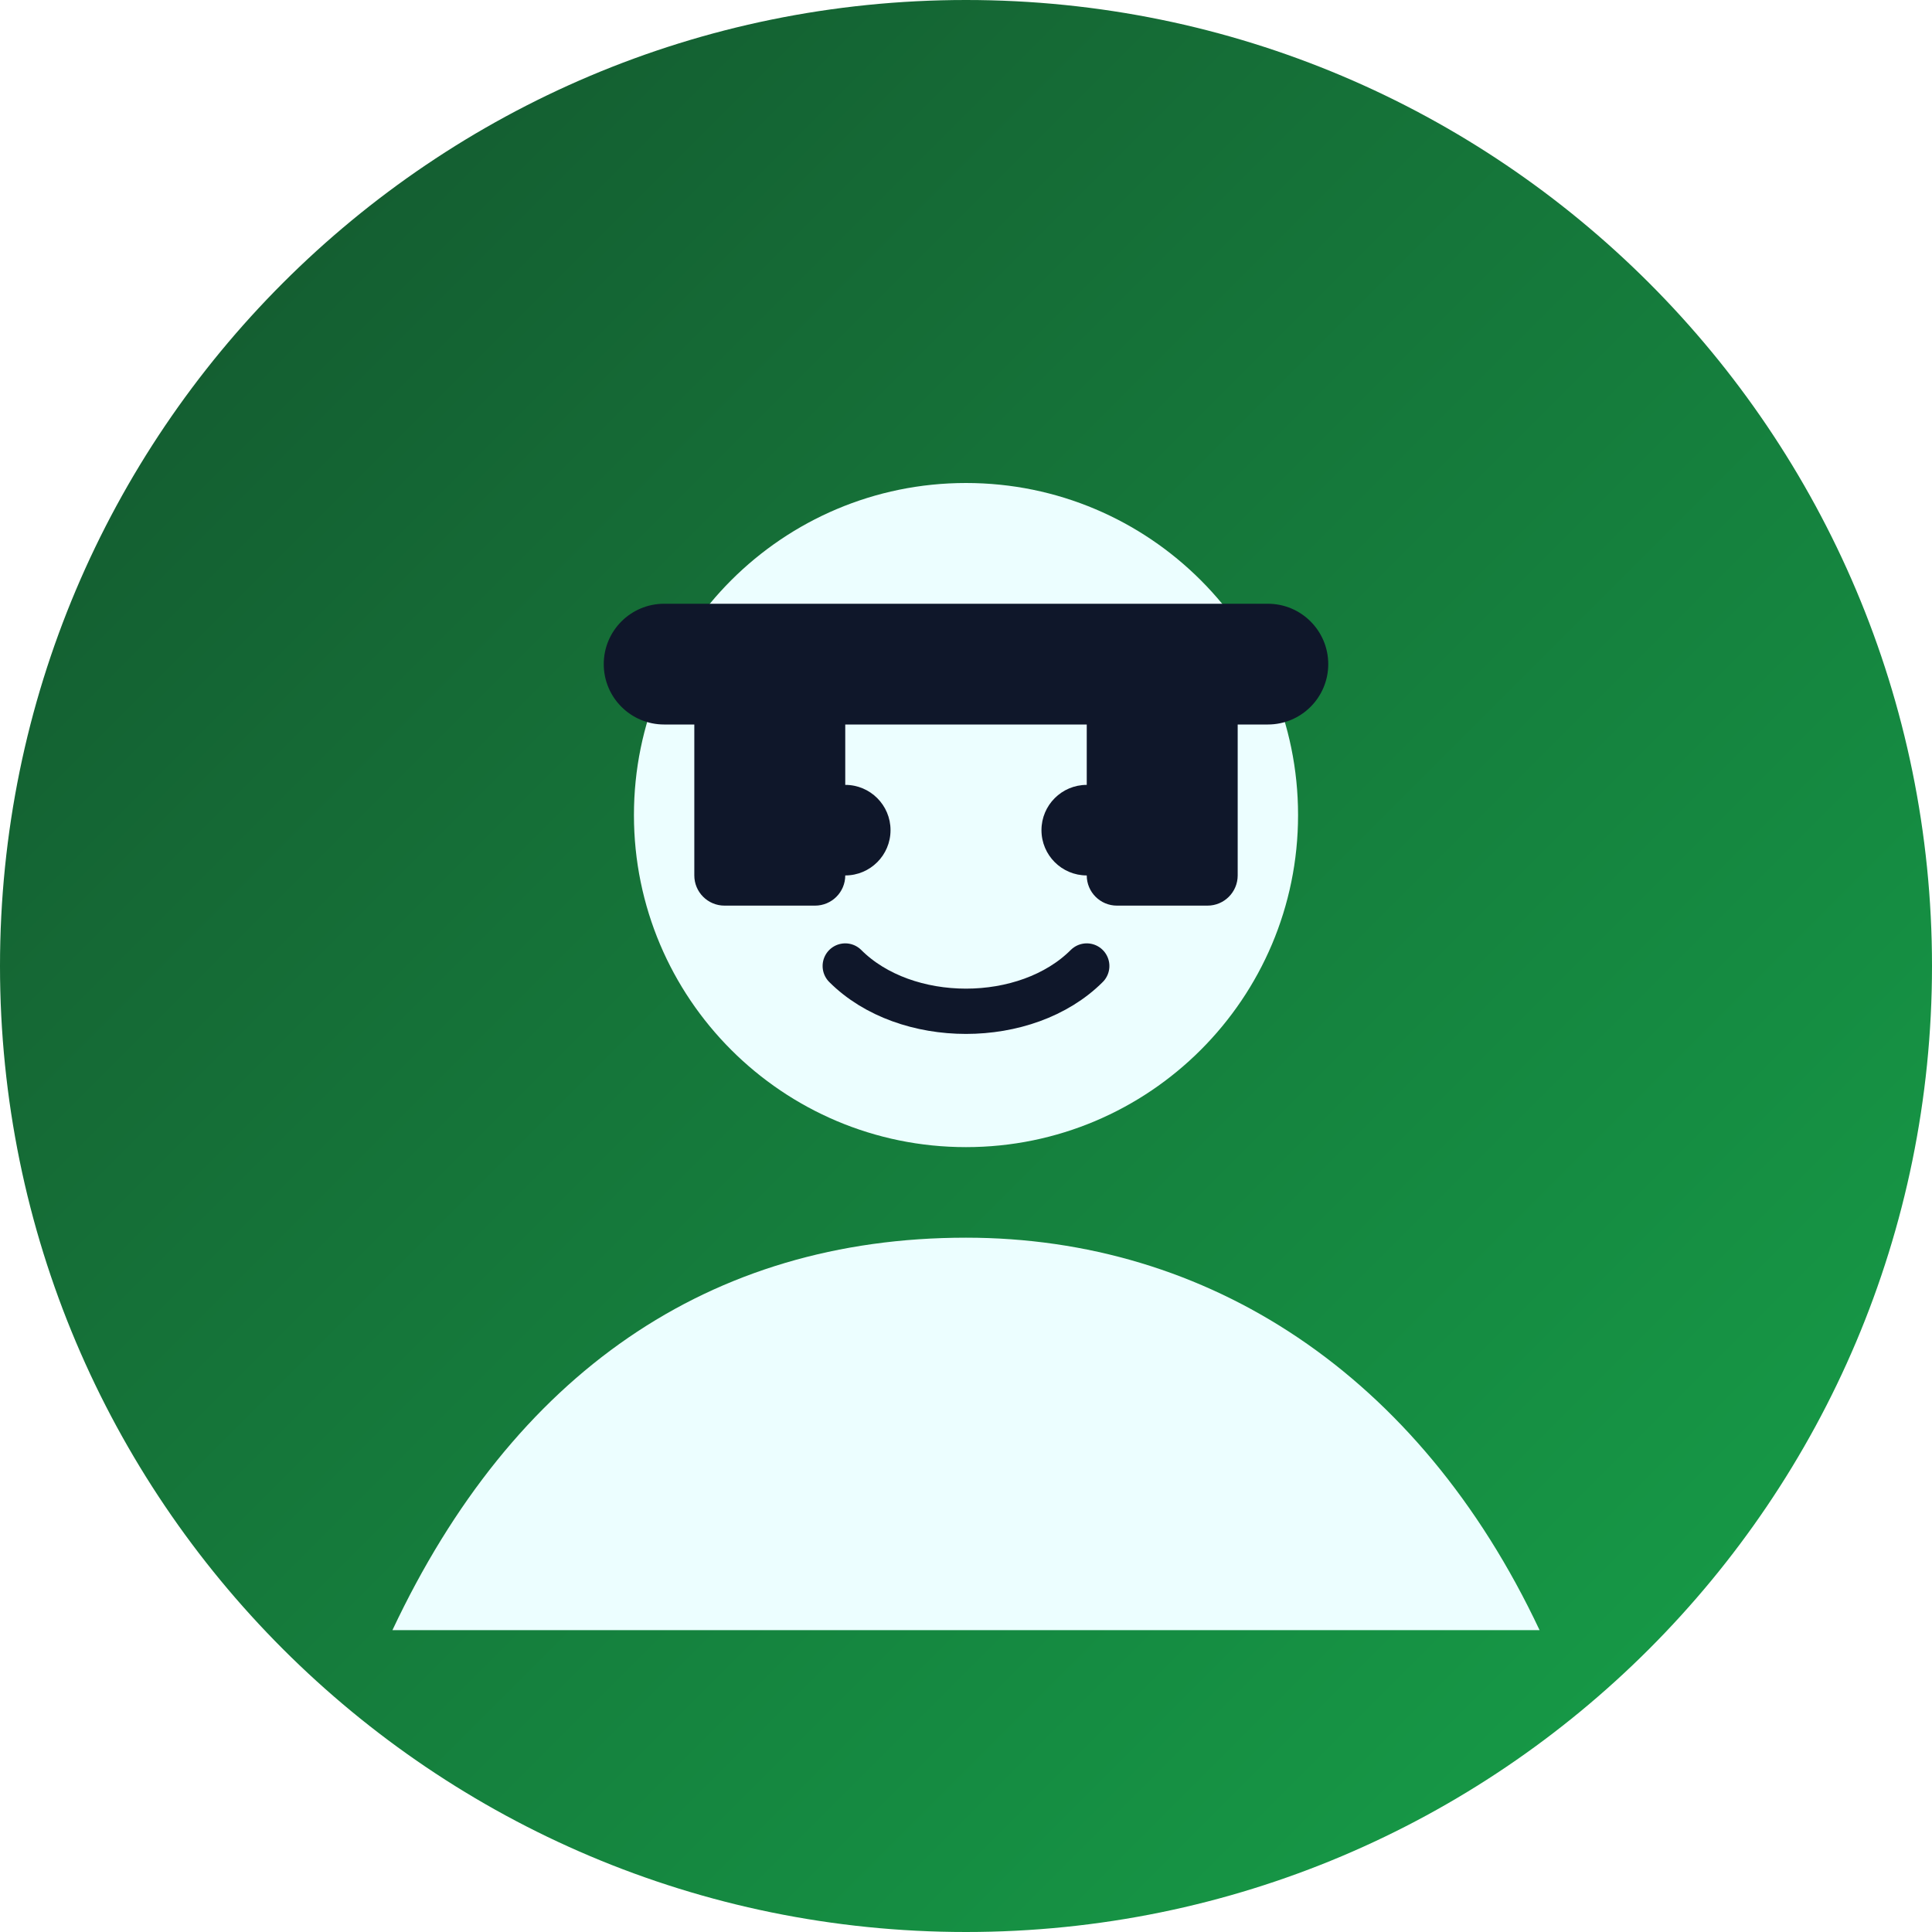
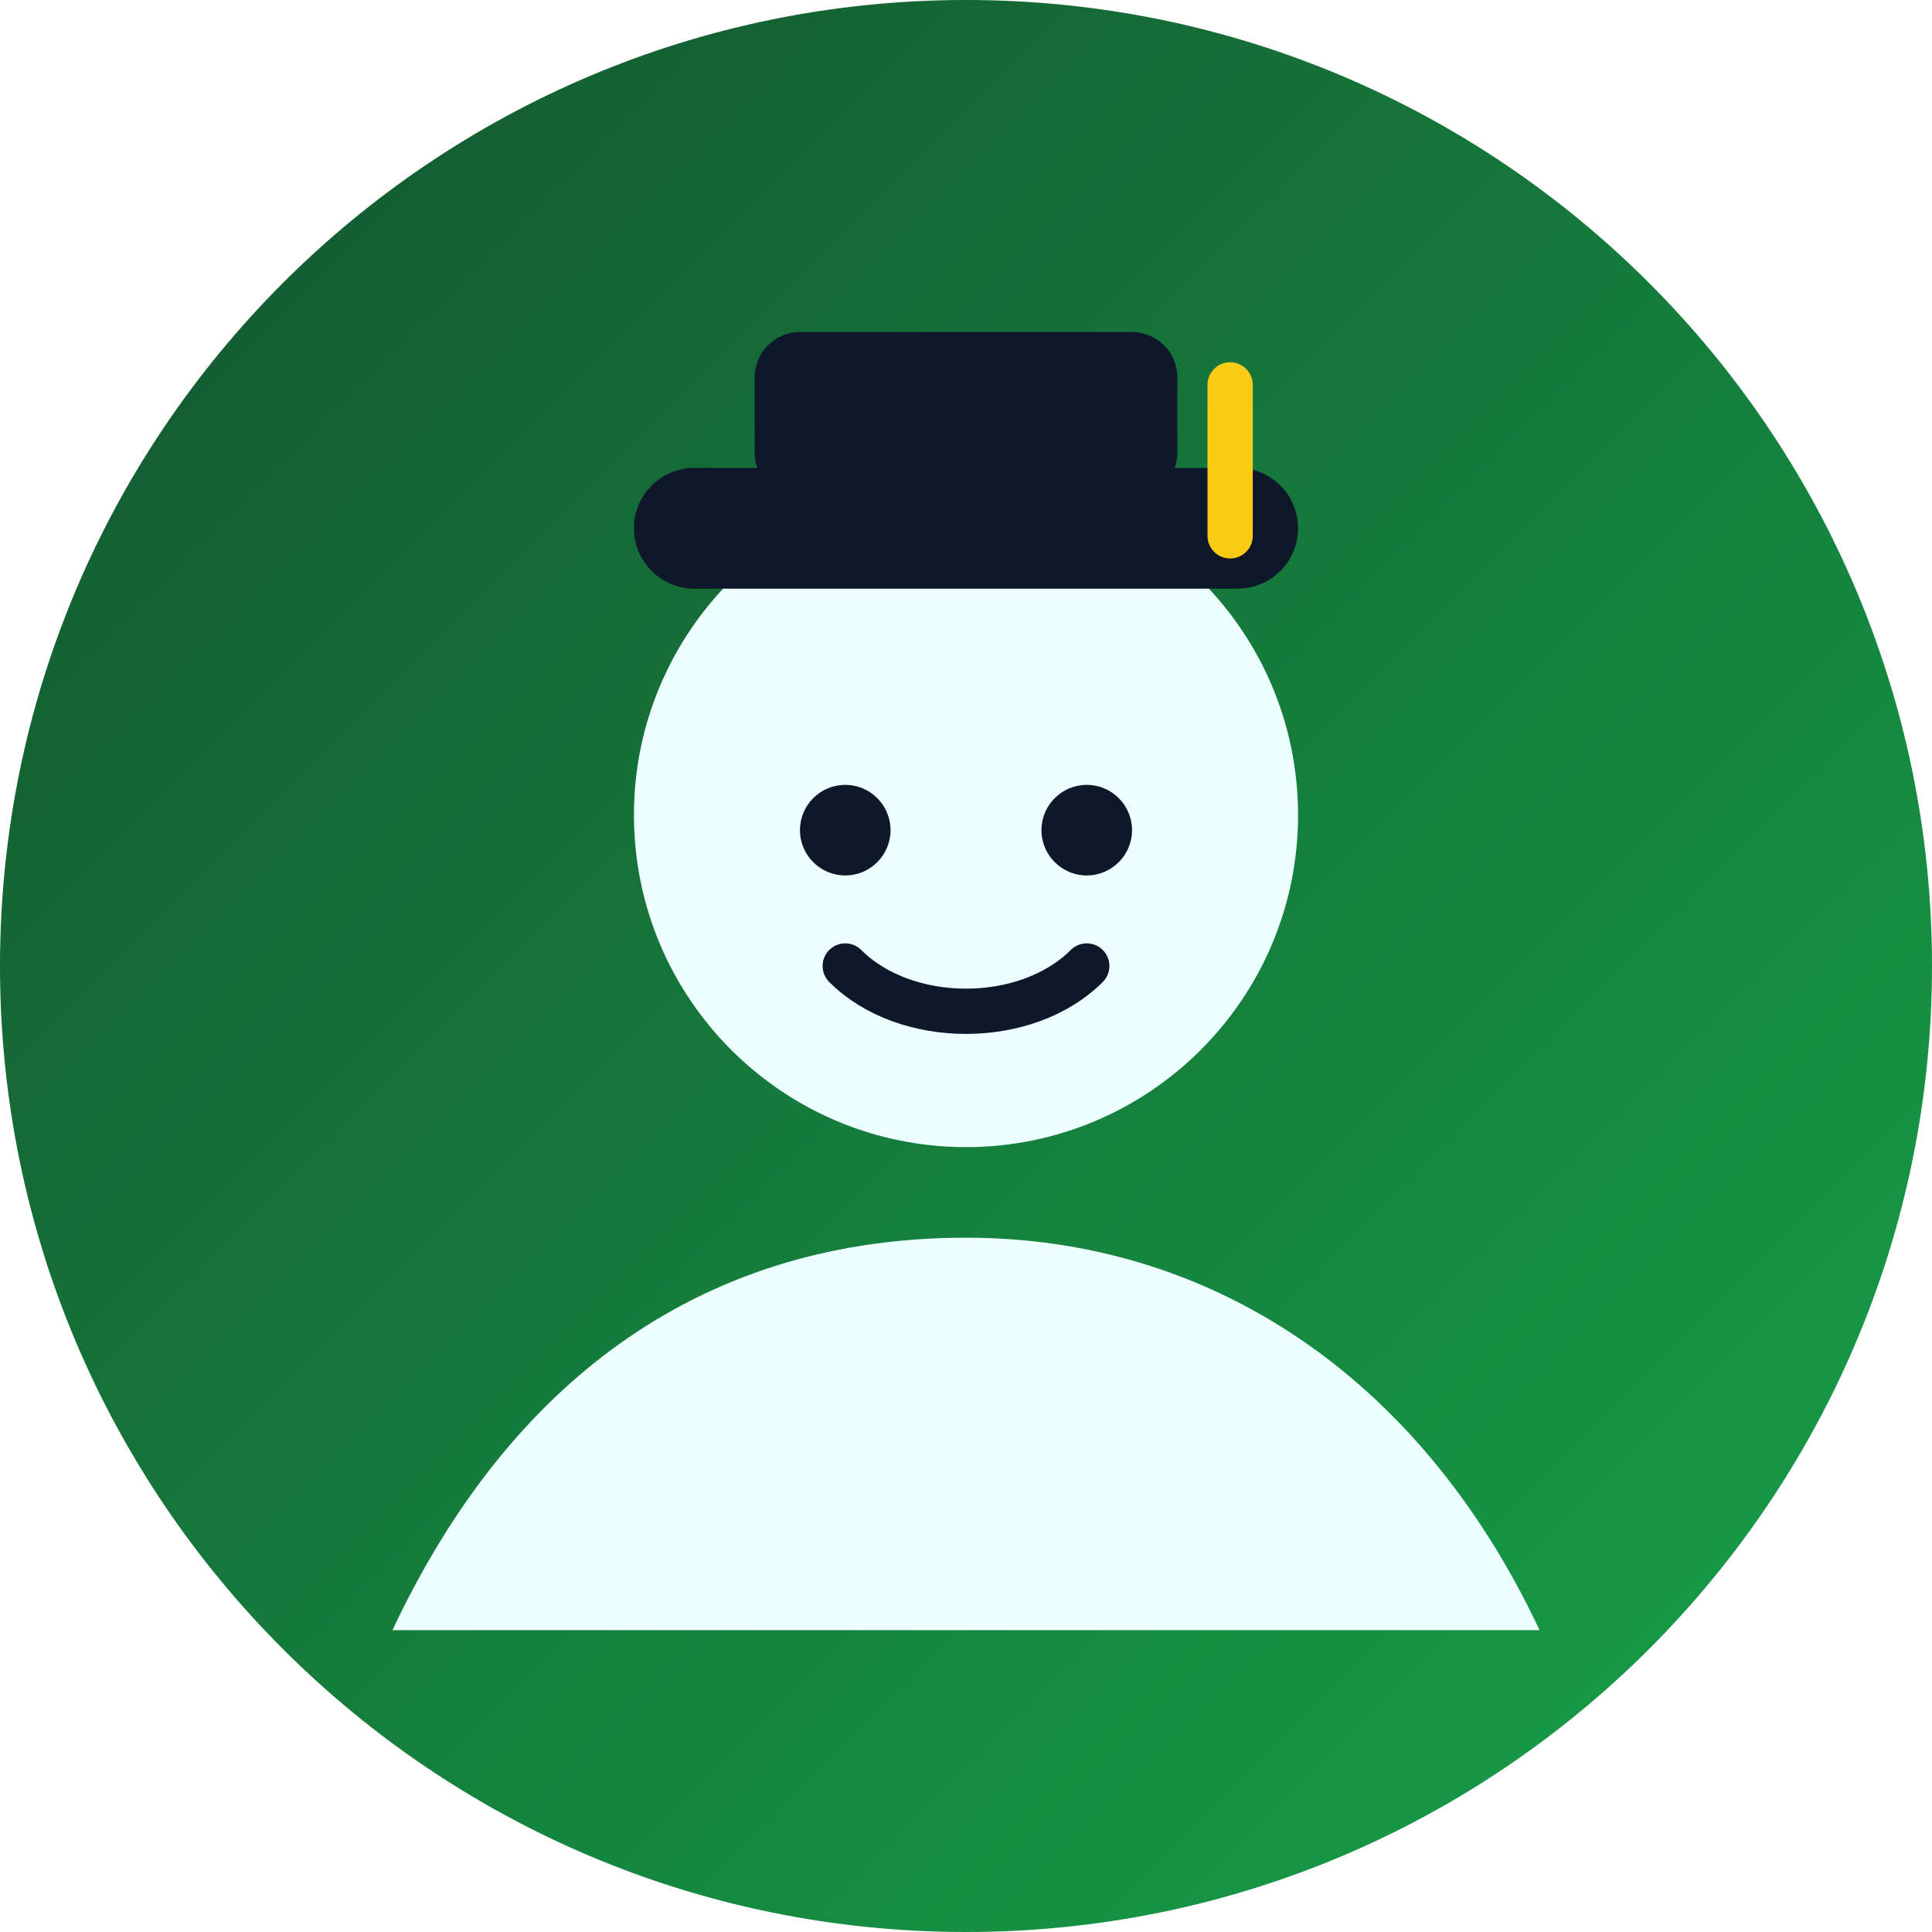
<svg xmlns="http://www.w3.org/2000/svg" viewBox="0 0 128 128" role="img" aria-label="Chulk mentor avatar">
  <defs>
    <linearGradient id="bg" x1="0" y1="0" x2="1" y2="1">
      <stop offset="0%" stop-color="#14532d" />
      <stop offset="100%" stop-color="#16a34a" />
    </linearGradient>
  </defs>
  <rect width="128" height="128" rx="64" fill="url(#bg)" />
  <circle cx="64" cy="54" r="22" fill="#ecfeff" />
  <path d="M26 108c8-17 21-26 38-26 16 0 30 9 38 26" fill="#ecfeff" />
-   <rect x="40" y="40" width="48" height="8" rx="4" fill="#0f172a" />
-   <rect x="46" y="42" width="10" height="18" rx="2" fill="#0f172a" />
-   <rect x="72" y="42" width="10" height="18" rx="2" fill="#0f172a" />
+   <rect x="42" y="31" width="44" height="8" rx="4" fill="#0f172a" />
+   <rect x="50" y="22" width="28" height="11" rx="3" fill="#0f172a" />
+   <rect x="80" y="24" width="3" height="13" rx="1.5" fill="#facc15" />
  <circle cx="56" cy="55" r="3" fill="#0f172a" />
  <circle cx="72" cy="55" r="3" fill="#0f172a" />
  <path d="M56 64c2 2 5 3 8 3 3 0 6-1 8-3" stroke="#0f172a" stroke-width="3" fill="none" stroke-linecap="round" />
</svg>
